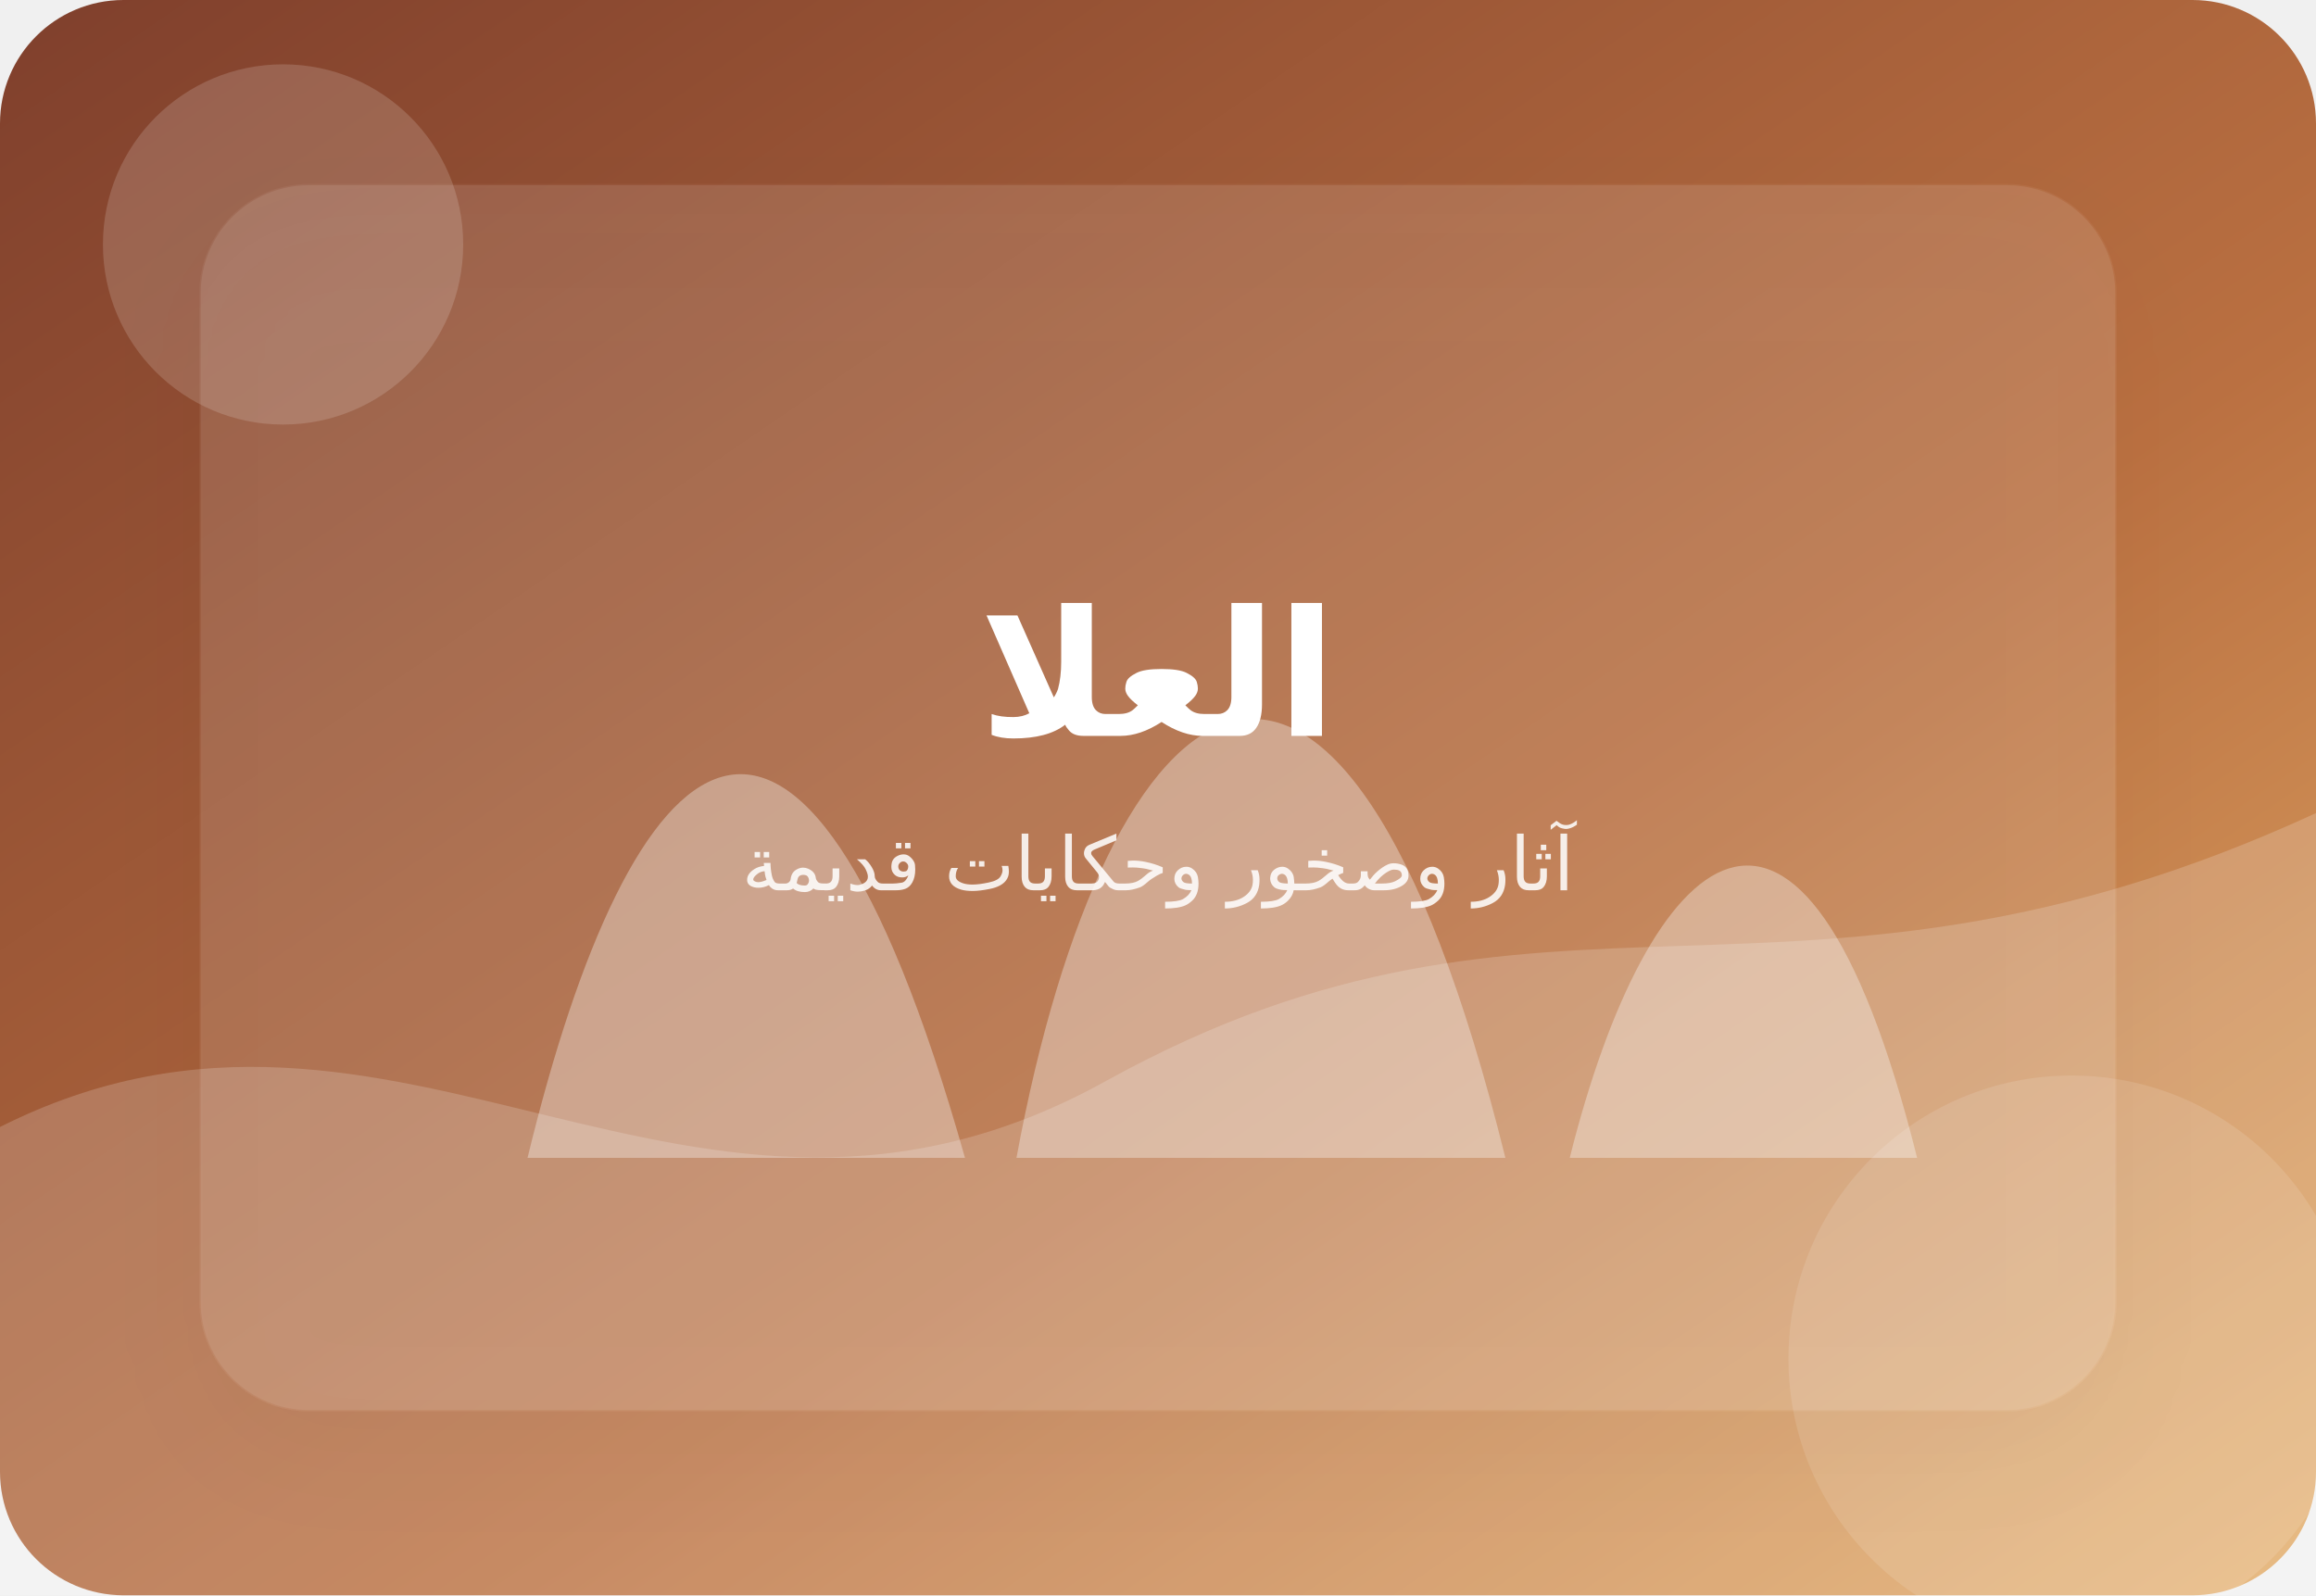
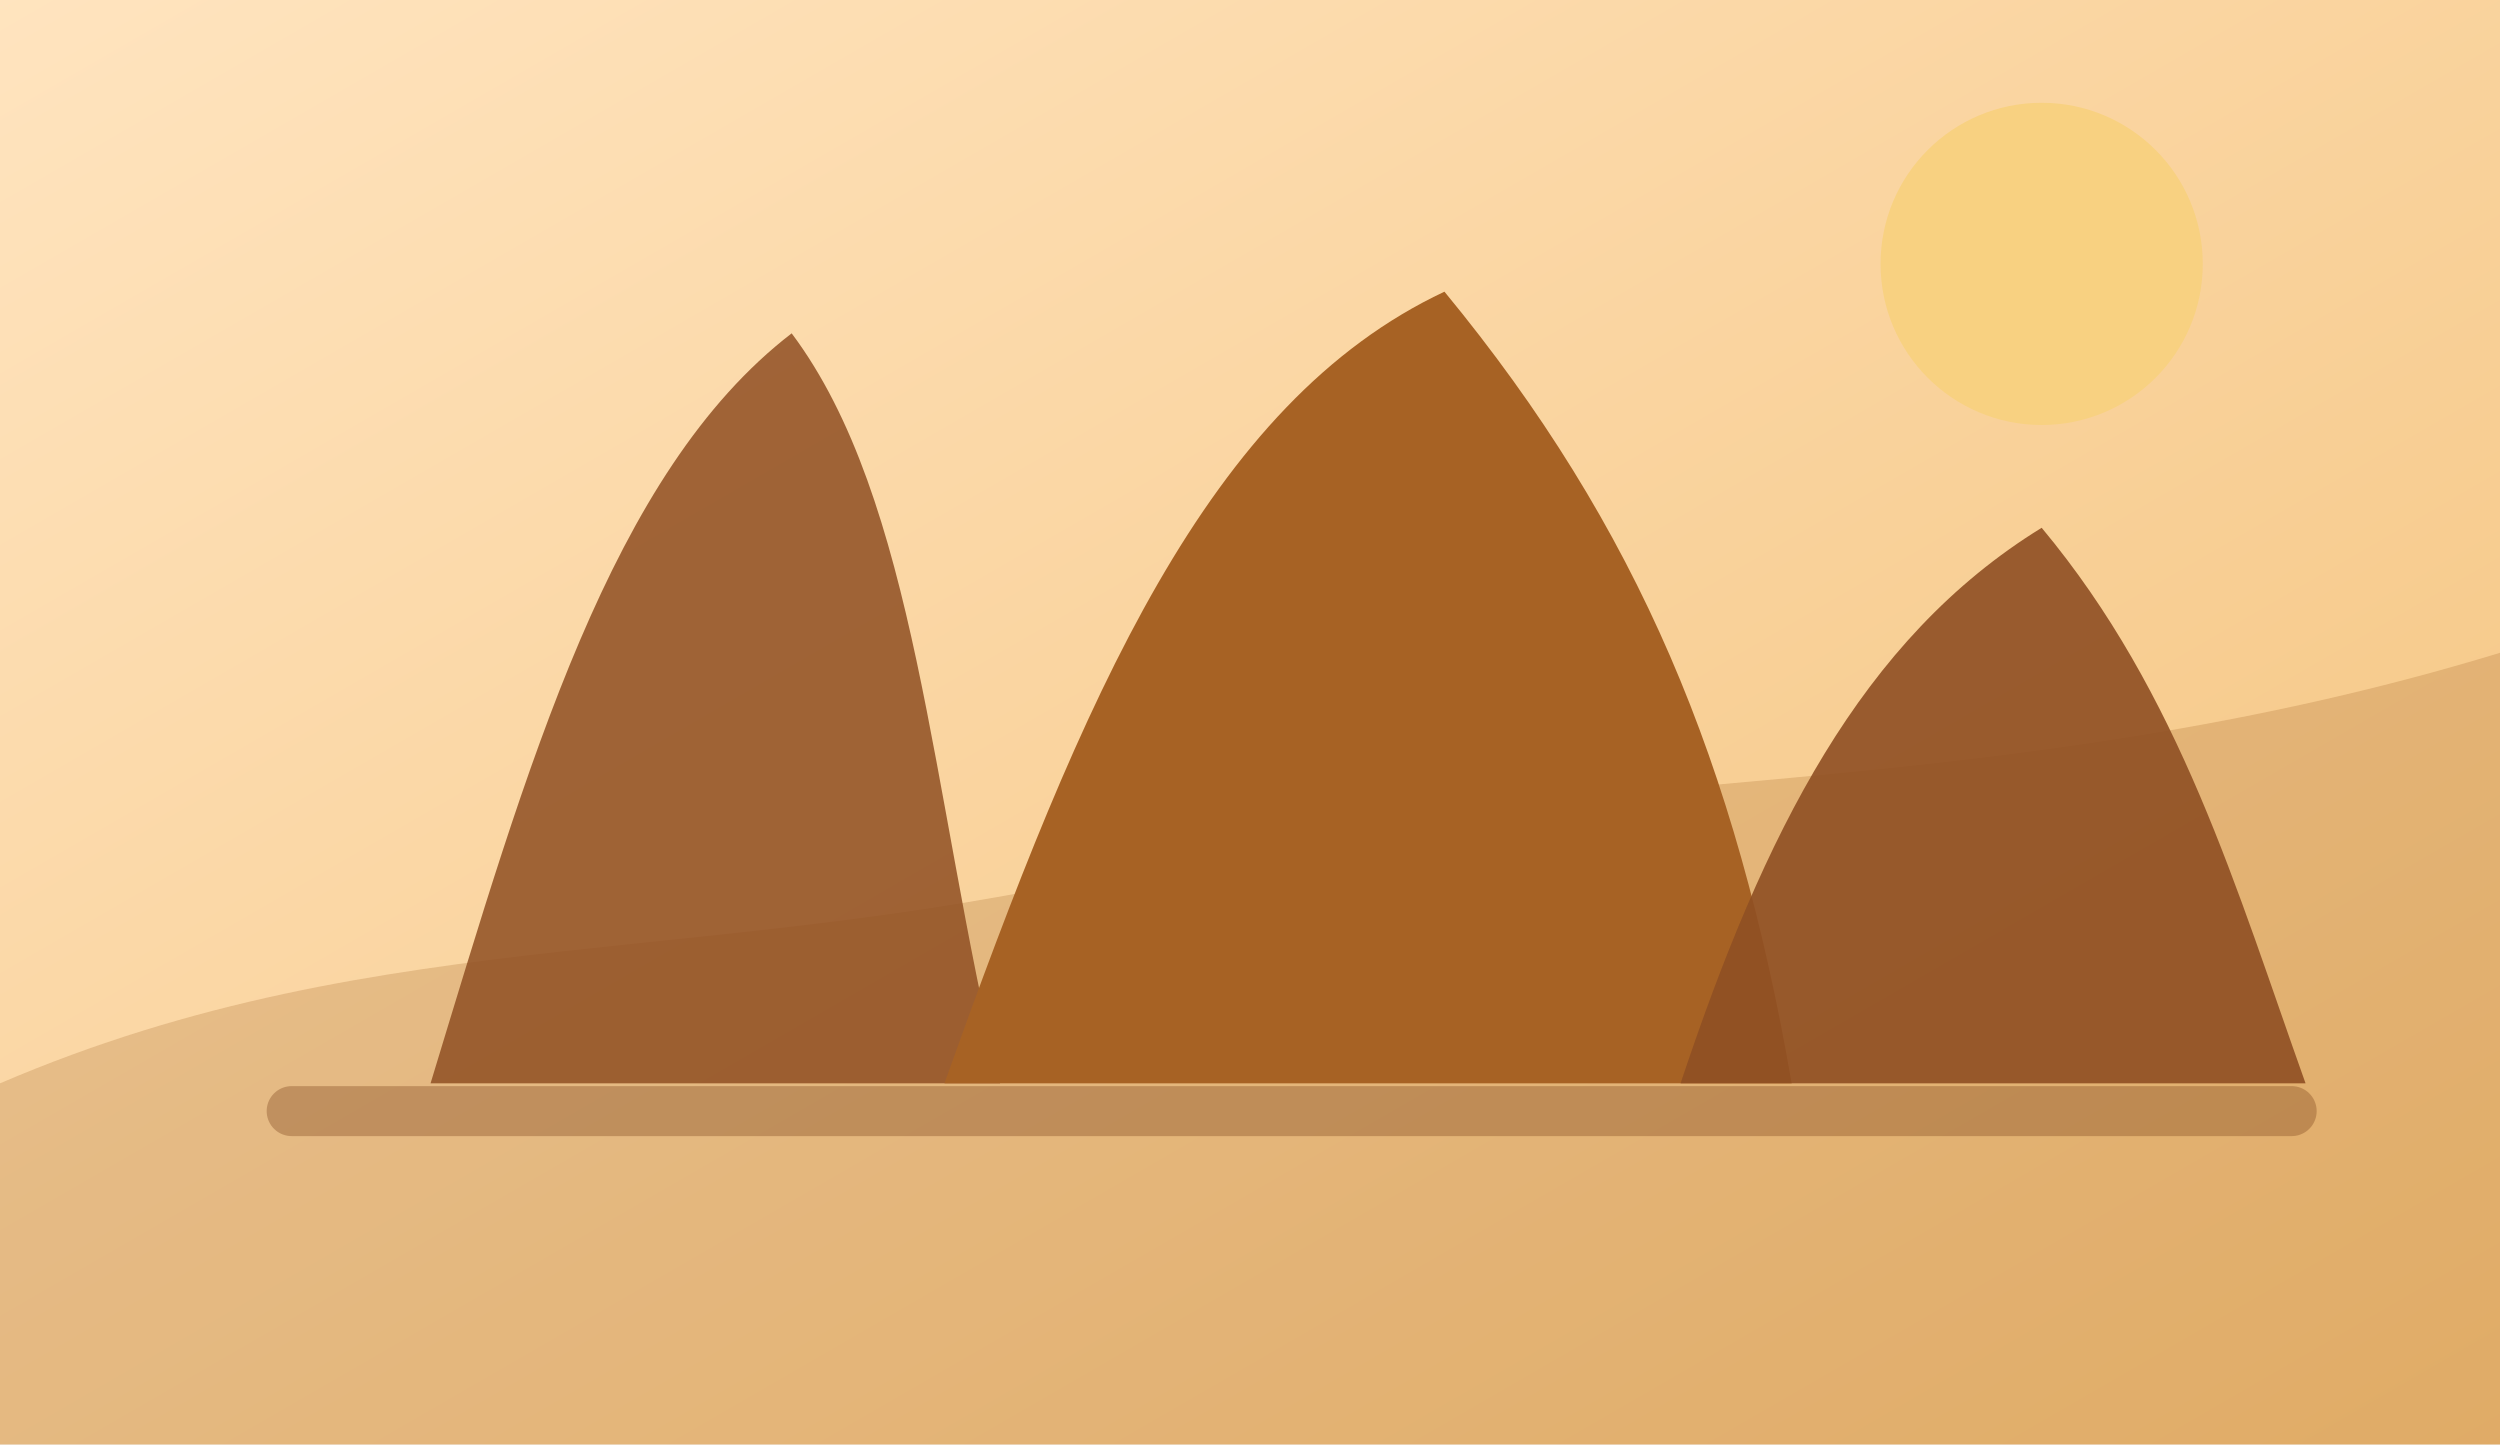
- <svg xmlns="http://www.w3.org/2000/svg" viewBox="0 0 900 620" role="img" aria-label="العلا">
+ <svg xmlns="http://www.w3.org/2000/svg" viewBox="0 0 900 520">
  <defs>
-     <linearGradient id="g" x1="0" y1="0" x2="1" y2="1">
-       <stop offset="0%" stop-color="#7f3f2c" />
-       <stop offset="60%" stop-color="#ba7041" />
-       <stop offset="100%" stop-color="#e3ad69" />
+     <linearGradient id="g" x1="0" x2="1" y1="0" y2="1">
+       <stop stop-color="#ffe4bf" />
+       <stop offset="1" stop-color="#f4c27b" />
    </linearGradient>
-     <filter id="shadow" x="-20%" y="-20%" width="140%" height="140%">
-       <feDropShadow dx="0" dy="18" stdDeviation="22" flood-color="#000" flood-opacity=".22" />
-     </filter>
  </defs>
-   <rect width="900" height="620" rx="48" fill="url(#g)" />
-   <circle cx="110" cy="95" r="70" fill="#fff" opacity=".16" />
-   <circle cx="805" cy="528" r="110" fill="#fff" opacity=".12" />
-   <path d="M0 438 C155 360 268 510 430 420 C602 325 696 410 900 316 L900 620 L0 620 Z" fill="#fff" opacity=".18" />
-   <path d="M205 450 C245 285 310 220 375 450 Z M395 450 C430 260 520 188 585 450 Z M610 450 C640 330 700 270 745 450 Z" fill="#fff" opacity=".34" />
-   <g filter="url(#shadow)">
-     <rect x="78" y="72" width="744" height="476" rx="42" fill="#ffffff" opacity=".12" stroke="#ffffff" stroke-opacity=".34" />
-   </g>
-   <text x="450" y="286" text-anchor="middle" direction="rtl" unicode-bidi="bidi-override" font-family="Tahoma, Arial, sans-serif" font-size="68" font-weight="900" fill="#fff">العلا</text>
-   <text x="450" y="346" text-anchor="middle" direction="rtl" unicode-bidi="bidi-override" font-family="Tahoma, Arial, sans-serif" font-size="29" fill="#fff" opacity=".86">آثار وصخور وحكايات قديمة</text>
+   <rect width="900" height="520" fill="url(#g)" />
+   <circle cx="735" cy="95" r="58" fill="#f8d181" />
+   <path d="M0 390 C140 330 260 350 420 310 C560 275 720 290 900 235 L900 520 L0 520 Z" fill="#9a5a1d" opacity=".22" />
+   <path d="M155 390 C190 275 220 170 285 120 C330 180 335 285 360 390 Z" fill="#8f4f22" opacity=".85" />
+   <path d="M340 390 C390 250 435 145 520 105 C590 190 625 275 645 390 Z" fill="#a76224" />
+   <path d="M605 390 C635 300 670 230 735 190 C785 250 805 320 830 390 Z" fill="#8f4f22" opacity=".9" />
+   <path d="M105 400 H825" stroke="#7b431b" stroke-width="18" stroke-linecap="round" opacity=".35" />
</svg>
